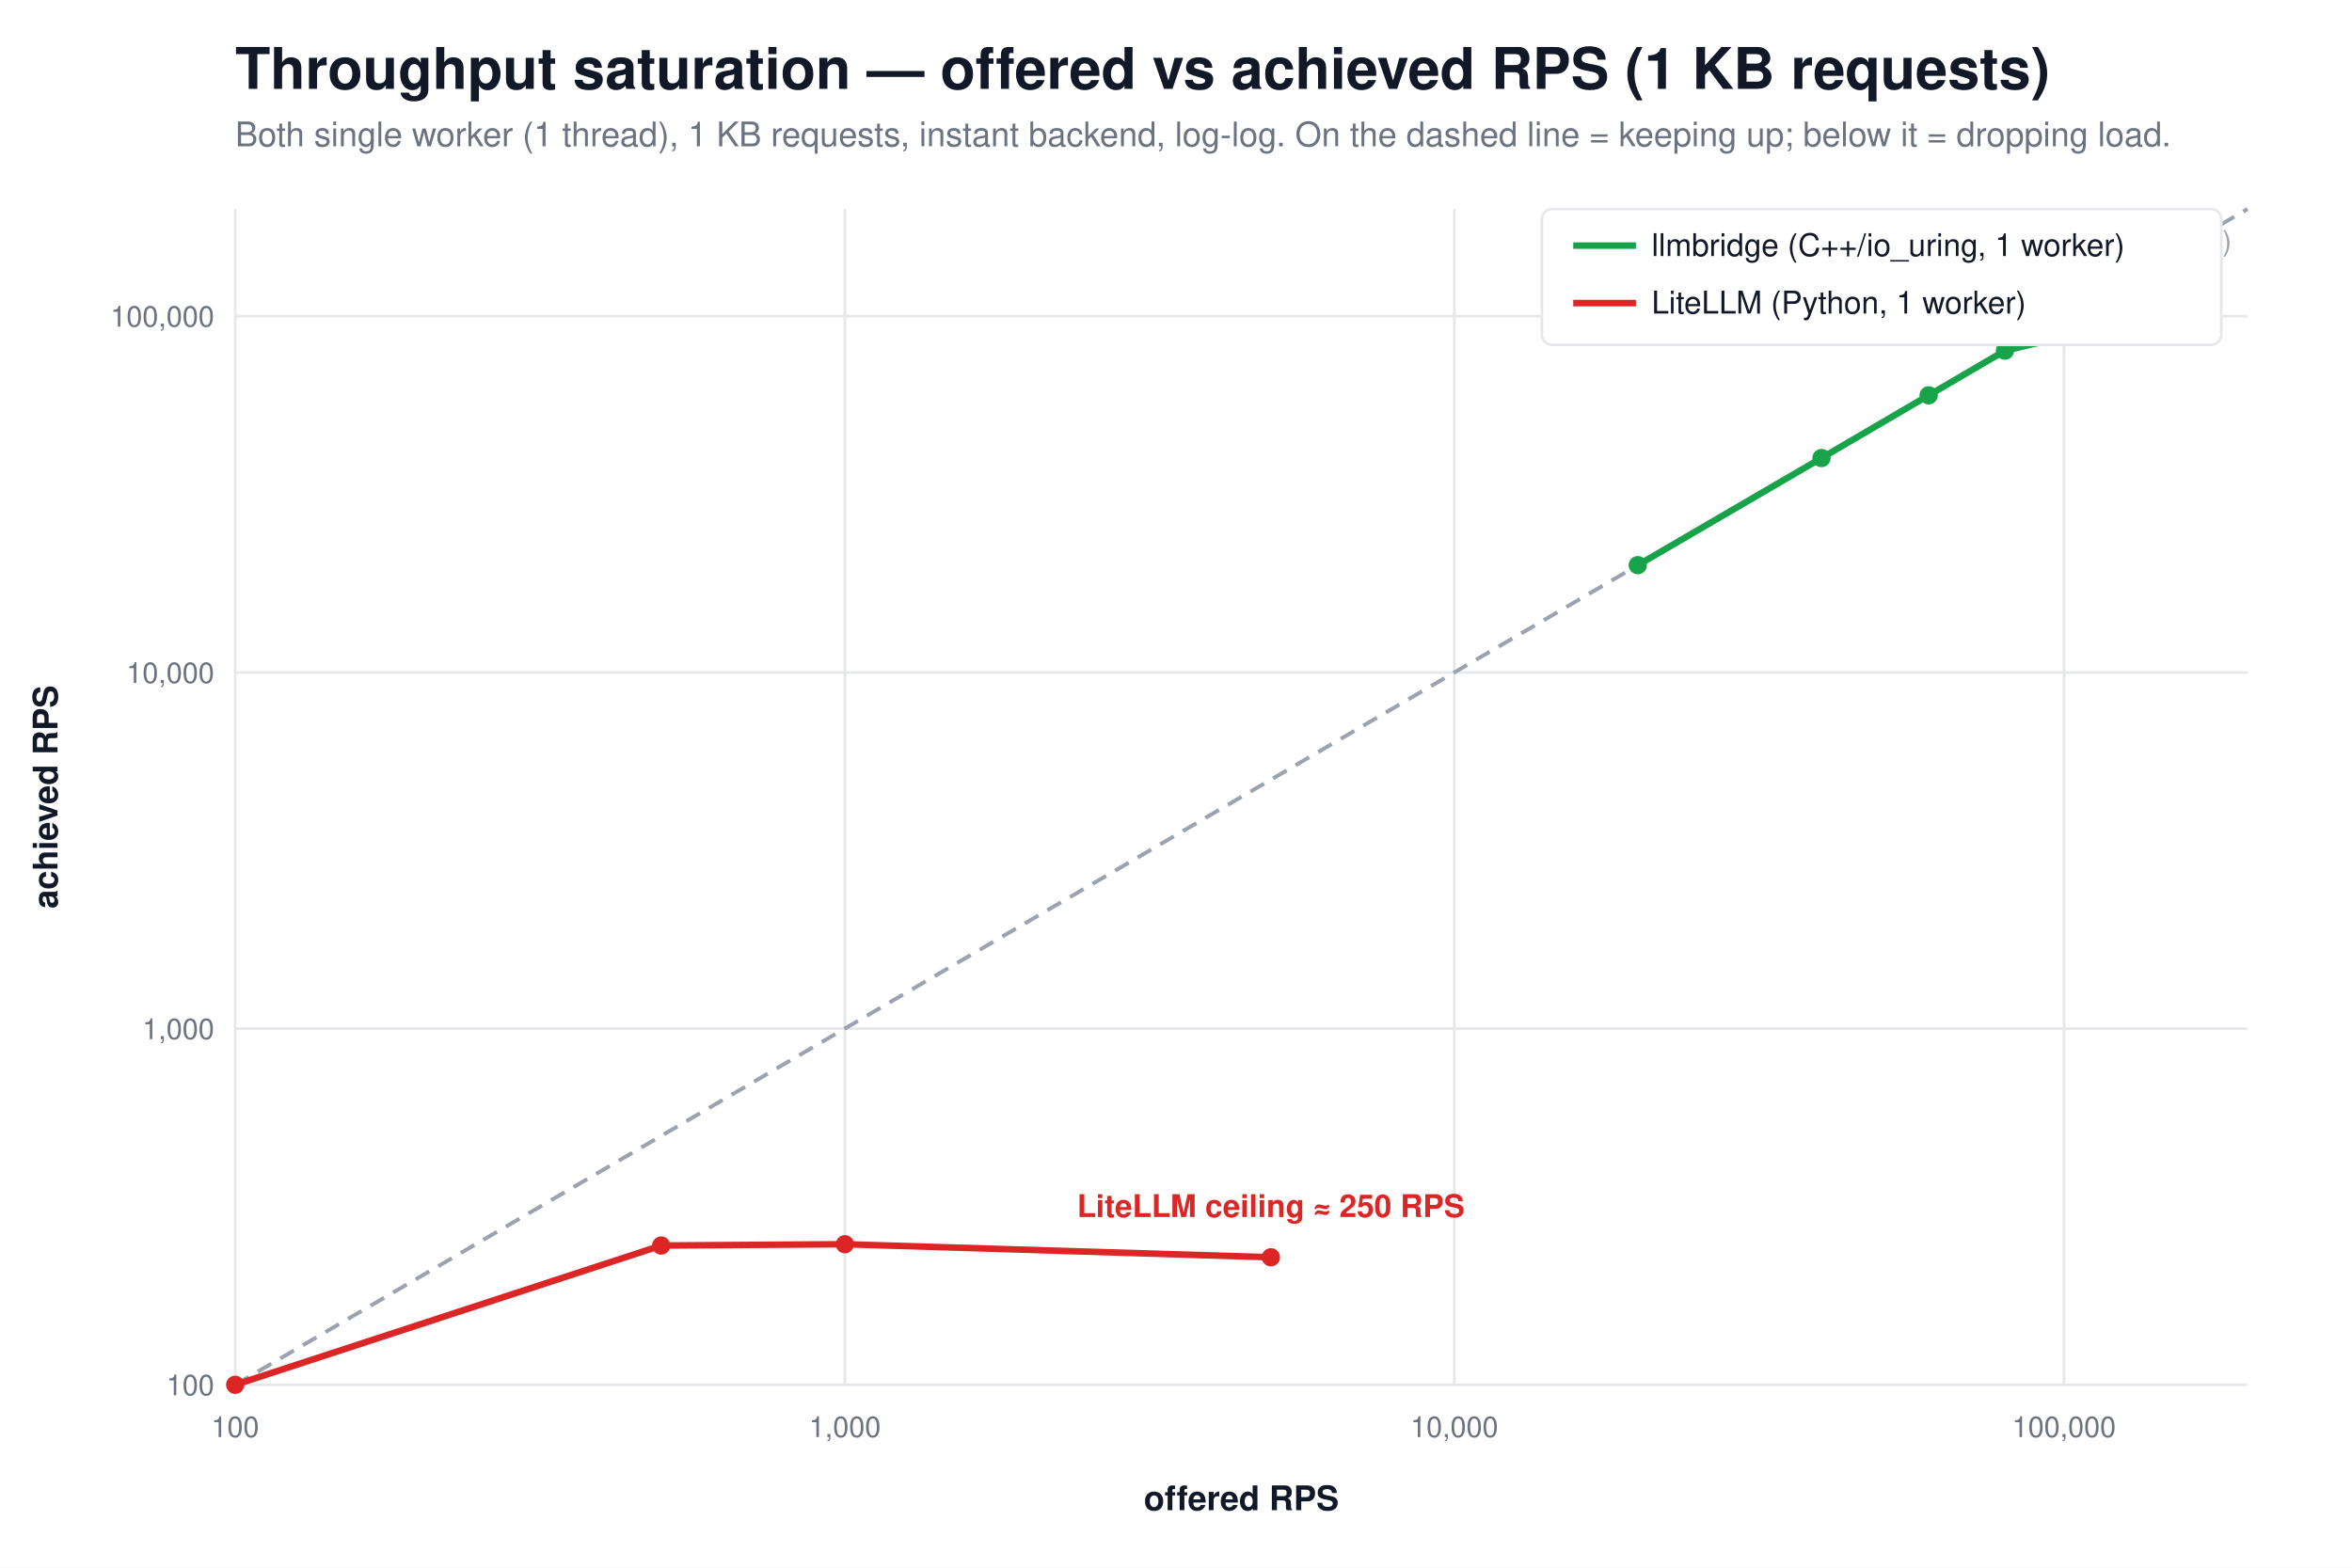
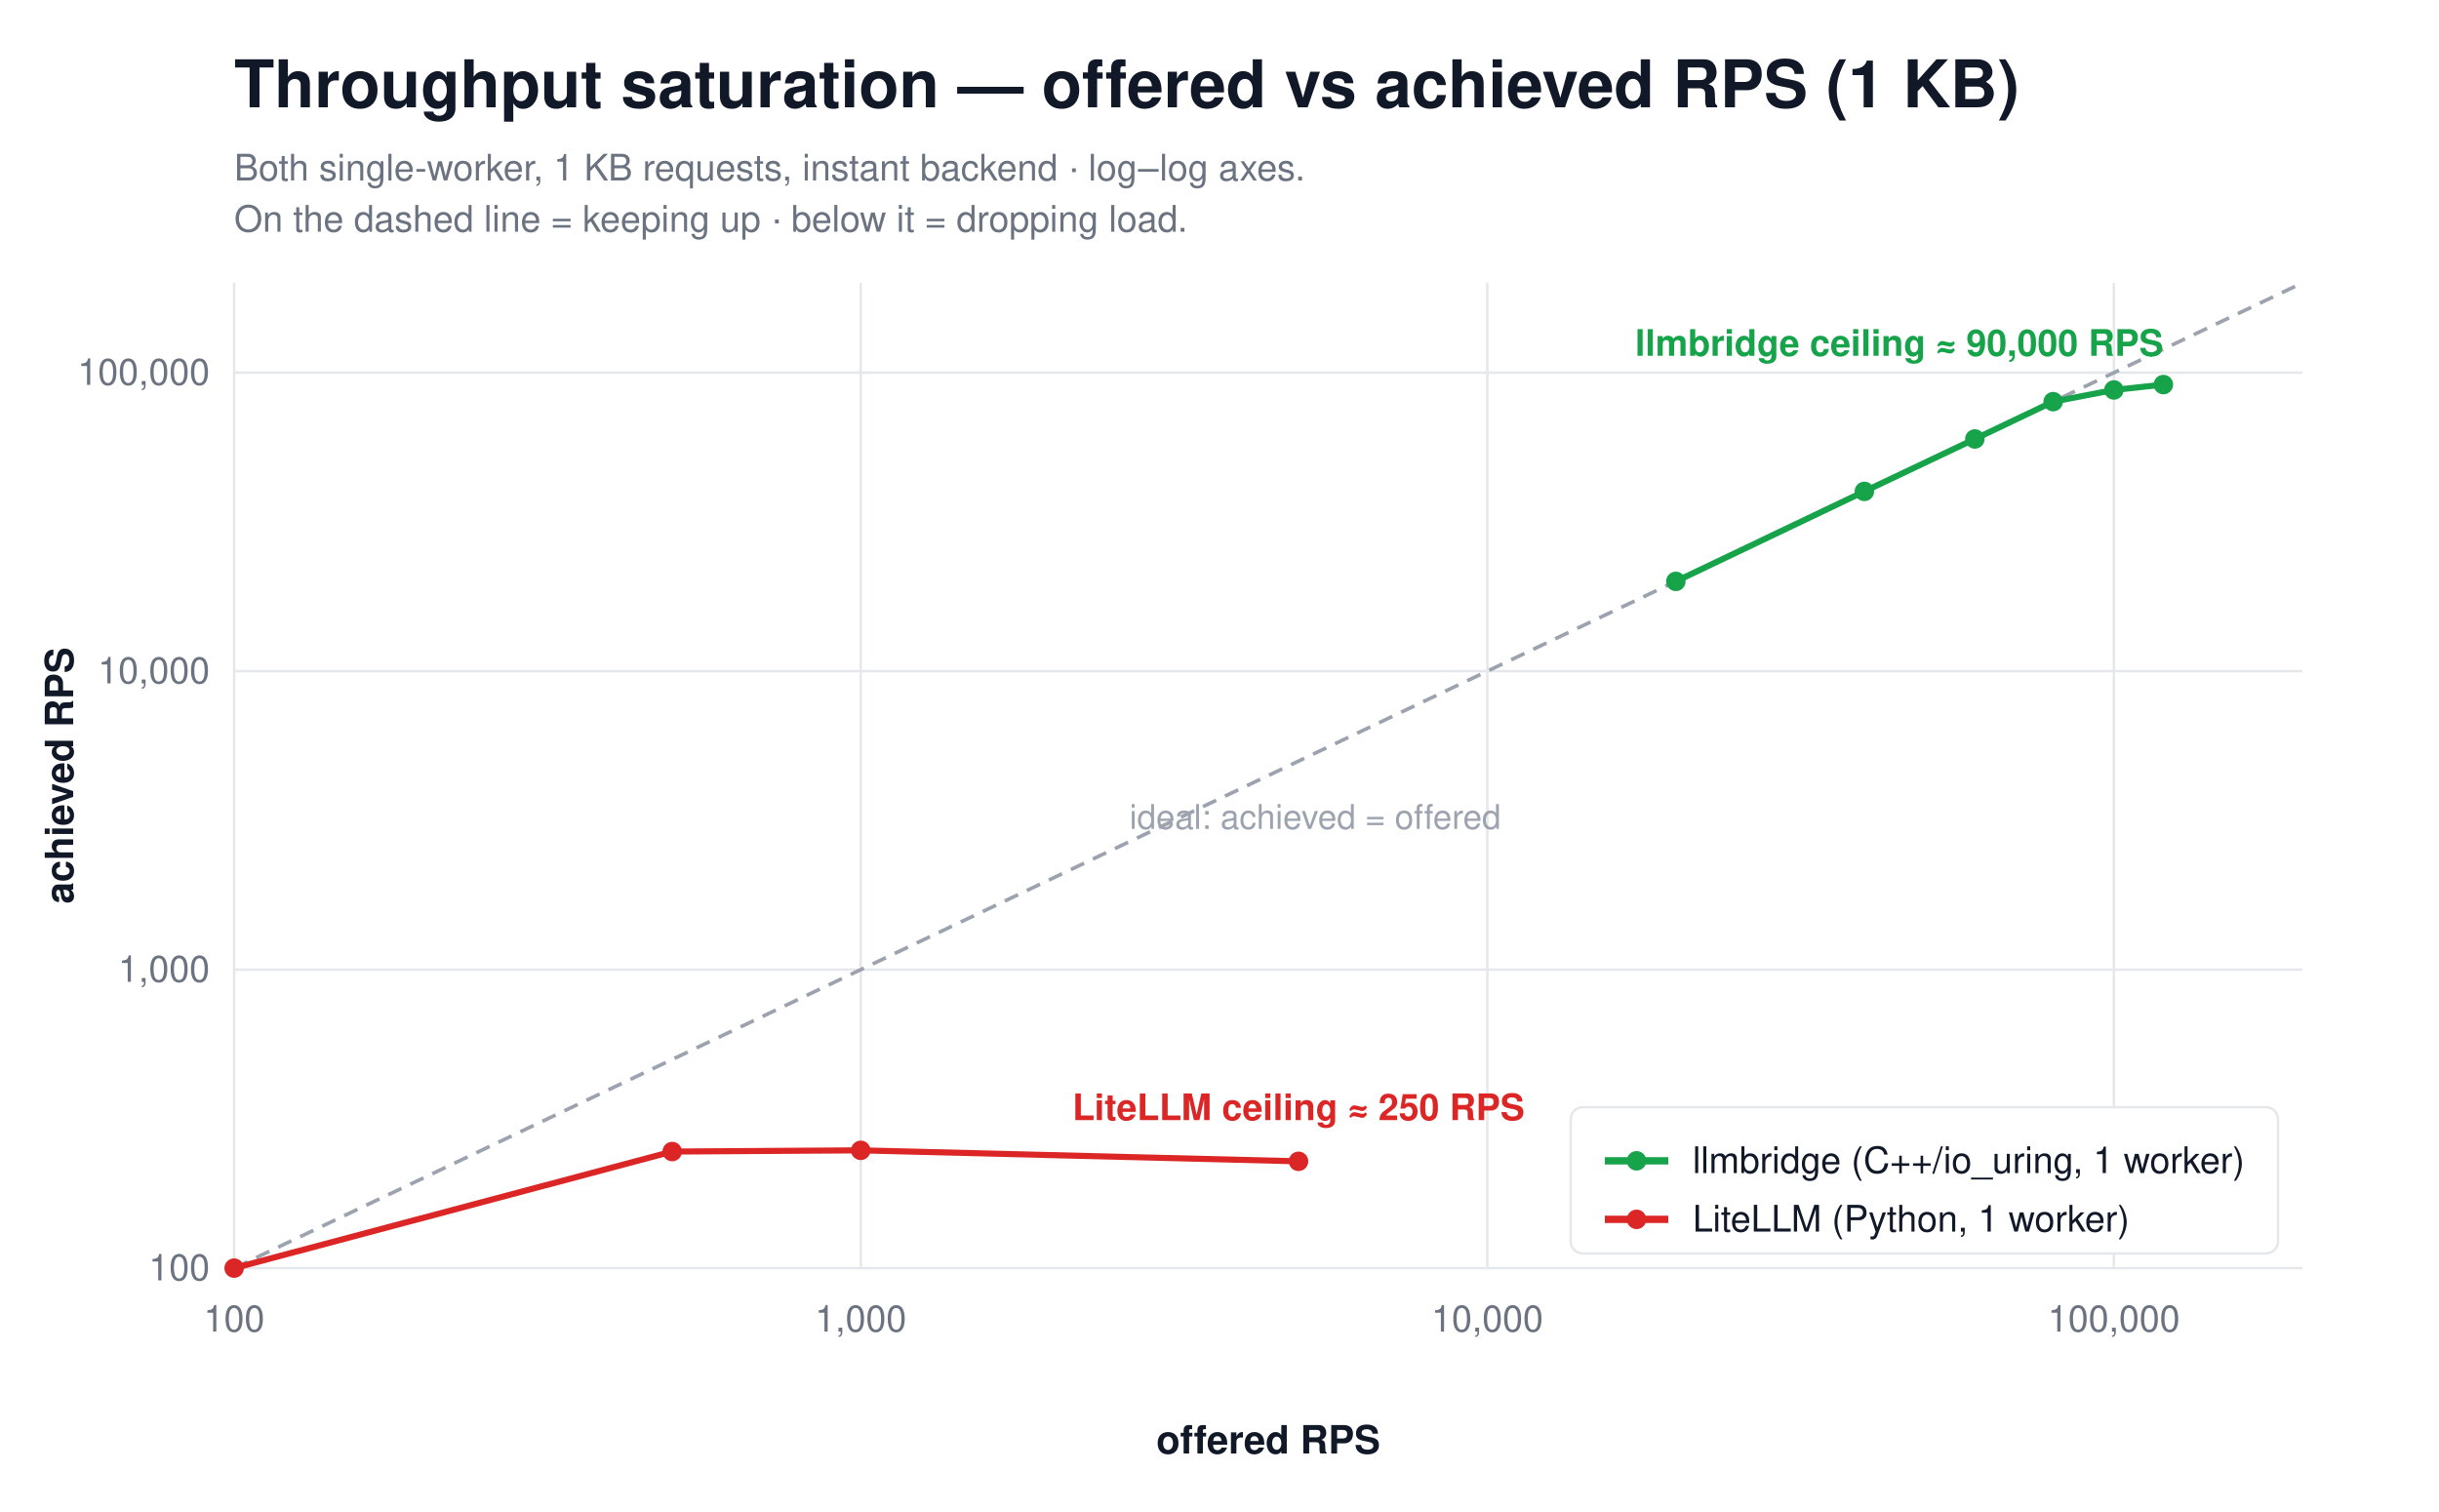
- <svg xmlns="http://www.w3.org/2000/svg" width="900" height="600" viewBox="0 0 900 600" font-family="-apple-system,Segoe UI,Helvetica,Arial,sans-serif">
-   <rect width="900" height="600" fill="white" />
-   <text x="90" y="34" font-size="22" font-weight="700" fill="#111827">Throughput saturation — offered vs achieved RPS (1 KB requests)</text>
-   <text x="90" y="56" font-size="13" fill="#6b7280">Both single worker (1 thread), 1 KB requests, instant backend, log-log. On the dashed line = keeping up; below it = dropping load.</text>
-   <line x1="90.0" y1="80" x2="90.0" y2="530" stroke="#e5e7eb" />
-   <line x1="90" y1="530.0" x2="860" y2="530.0" stroke="#e5e7eb" />
-   <text x="90.0" y="550.0" font-size="11" fill="#6b7280" text-anchor="middle">100</text>
-   <text x="82" y="534.0" font-size="11" fill="#6b7280" text-anchor="end">100</text>
-   <line x1="323.3" y1="80" x2="323.3" y2="530" stroke="#e5e7eb" />
-   <line x1="90" y1="393.7" x2="860" y2="393.7" stroke="#e5e7eb" />
-   <text x="323.3" y="550.0" font-size="11" fill="#6b7280" text-anchor="middle">1,000</text>
-   <text x="82" y="397.7" font-size="11" fill="#6b7280" text-anchor="end">1,000</text>
-   <line x1="556.5" y1="80" x2="556.5" y2="530" stroke="#e5e7eb" />
-   <line x1="90" y1="257.4" x2="860" y2="257.4" stroke="#e5e7eb" />
-   <text x="556.5" y="550.0" font-size="11" fill="#6b7280" text-anchor="middle">10,000</text>
-   <text x="82" y="261.4" font-size="11" fill="#6b7280" text-anchor="end">10,000</text>
-   <line x1="789.8" y1="80" x2="789.8" y2="530" stroke="#e5e7eb" />
-   <line x1="90" y1="121.0" x2="860" y2="121.0" stroke="#e5e7eb" />
-   <text x="789.8" y="550.0" font-size="11" fill="#6b7280" text-anchor="middle">100,000</text>
-   <text x="82" y="125.0" font-size="11" fill="#6b7280" text-anchor="end">100,000</text>
-   <text x="475.0" y="578" font-size="13" fill="#111827" text-anchor="middle" font-weight="600">offered RPS</text>
-   <text x="22" y="305.0" font-size="13" fill="#111827" text-anchor="middle" transform="rotate(-90 22 305.0)" font-weight="600">achieved RPS</text>
-   <line x1="90.0" y1="530.0" x2="860.0" y2="80.0" stroke="#9ca3af" stroke-width="1.5" stroke-dasharray="6 4" />
-   <text x="854.0" y="96.0" font-size="11" fill="#9ca3af" text-anchor="end">ideal (achieved = offered)</text>
-   <polyline points="626.7,216.3 697.0,175.3 738.0,151.3 767.2,134.2 789.8,128.9 808.3,126.4" fill="none" stroke="#16a34a" stroke-width="2.5" />
-   <circle cx="626.7" cy="216.3" r="3.5" fill="#16a34a" />
-   <circle cx="697.0" cy="175.3" r="3.5" fill="#16a34a" />
-   <circle cx="738.0" cy="151.3" r="3.5" fill="#16a34a" />
-   <circle cx="767.2" cy="134.2" r="3.5" fill="#16a34a" />
-   <circle cx="789.8" cy="128.9" r="3.5" fill="#16a34a" />
-   <circle cx="808.3" cy="126.4" r="3.5" fill="#16a34a" />
-   <polyline points="90.0,530.0 253.0,476.7 323.3,476.2 486.3,481.2" fill="none" stroke="#dc2626" stroke-width="2.5" />
-   <circle cx="90.0" cy="530.0" r="3.5" fill="#dc2626" />
-   <circle cx="253.0" cy="476.7" r="3.5" fill="#dc2626" />
-   <circle cx="323.3" cy="476.2" r="3.5" fill="#dc2626" />
-   <circle cx="486.3" cy="481.2" r="3.5" fill="#dc2626" />
-   <text x="808.3" y="116.6" font-size="12" fill="#16a34a" text-anchor="end" font-weight="700">llmbridge ceiling ≈ 90,000 RPS</text>
-   <text x="486.3" y="465.8" font-size="12" fill="#dc2626" text-anchor="middle" font-weight="700">LiteLLM ceiling ≈ 250 RPS</text>
-   <rect x="590" y="80" width="260" height="52" fill="white" stroke="#e5e7eb" rx="4" />
-   <line x1="602" y1="94" x2="626" y2="94" stroke="#16a34a" stroke-width="2.5" />
-   <text x="632" y="98" font-size="12" fill="#111827">llmbridge (C++/io_uring, 1 worker)</text>
-   <line x1="602" y1="116" x2="626" y2="116" stroke="#dc2626" stroke-width="2.5" />
-   <text x="632" y="120" font-size="12" fill="#111827">LiteLLM (Python, 1 worker)</text>
+ <svg xmlns="http://www.w3.org/2000/svg" width="1000" height="620" viewBox="0 0 1000 620" font-family="-apple-system,Segoe UI,Helvetica,Arial,sans-serif">
+   <rect width="1000" height="620" fill="white" />
+   <text x="96" y="44" font-size="27" font-weight="700" fill="#111827">Throughput saturation — offered vs achieved RPS (1 KB)</text>
+   <text x="96" y="74" font-size="15" fill="#6b7280">Both single-worker, 1 KB requests, instant backend · log–log axes.</text>
+   <text x="96" y="95" font-size="15" fill="#6b7280">On the dashed line = keeping up · below it = dropping load.</text>
+   <line x1="96.0" y1="116" x2="96.0" y2="520" stroke="#e5e7eb" />
+   <line x1="96" y1="520.0" x2="944" y2="520.0" stroke="#e5e7eb" />
+   <text x="96.0" y="546.0" font-size="15" fill="#6b7280" text-anchor="middle">100</text>
+   <text x="86" y="525.0" font-size="15" fill="#6b7280" text-anchor="end">100</text>
+   <line x1="352.9" y1="116" x2="352.9" y2="520" stroke="#e5e7eb" />
+   <line x1="96" y1="397.6" x2="944" y2="397.6" stroke="#e5e7eb" />
+   <text x="352.9" y="546.0" font-size="15" fill="#6b7280" text-anchor="middle">1,000</text>
+   <text x="86" y="402.6" font-size="15" fill="#6b7280" text-anchor="end">1,000</text>
+   <line x1="609.8" y1="116" x2="609.8" y2="520" stroke="#e5e7eb" />
+   <line x1="96" y1="275.2" x2="944" y2="275.2" stroke="#e5e7eb" />
+   <text x="609.8" y="546.0" font-size="15" fill="#6b7280" text-anchor="middle">10,000</text>
+   <text x="86" y="280.2" font-size="15" fill="#6b7280" text-anchor="end">10,000</text>
+   <line x1="866.7" y1="116" x2="866.7" y2="520" stroke="#e5e7eb" />
+   <line x1="96" y1="152.8" x2="944" y2="152.8" stroke="#e5e7eb" />
+   <text x="866.7" y="546.0" font-size="15" fill="#6b7280" text-anchor="middle">100,000</text>
+   <text x="86" y="157.8" font-size="15" fill="#6b7280" text-anchor="end">100,000</text>
+   <text x="520.0" y="596" font-size="16" fill="#111827" text-anchor="middle" font-weight="600">offered RPS</text>
+   <text x="30" y="318.0" font-size="16" fill="#111827" text-anchor="middle" transform="rotate(-90 30 318.0)" font-weight="600">achieved RPS</text>
+   <line x1="96.0" y1="520.0" x2="944.0" y2="116.0" stroke="#9ca3af" stroke-width="1.5" stroke-dasharray="6 4" />
+   <text x="463.1" y="339.9" font-size="14" fill="#9ca3af" text-anchor="start">ideal: achieved = offered</text>
+   <polyline points="687.1,238.4 764.4,201.5 809.7,180.0 841.8,164.7 866.7,159.9 887.0,157.7" fill="none" stroke="#16a34a" stroke-width="2.5" />
+   <circle cx="687.1" cy="238.4" r="4" fill="#16a34a" />
+   <circle cx="764.4" cy="201.5" r="4" fill="#16a34a" />
+   <circle cx="809.7" cy="180.0" r="4" fill="#16a34a" />
+   <circle cx="841.8" cy="164.7" r="4" fill="#16a34a" />
+   <circle cx="866.7" cy="159.9" r="4" fill="#16a34a" />
+   <circle cx="887.0" cy="157.7" r="4" fill="#16a34a" />
+   <polyline points="96.0,520.0 275.6,472.2 352.9,471.7 532.4,476.2" fill="none" stroke="#dc2626" stroke-width="2.5" />
+   <circle cx="96.0" cy="520.0" r="4" fill="#dc2626" />
+   <circle cx="275.6" cy="472.2" r="4" fill="#dc2626" />
+   <circle cx="352.9" cy="471.7" r="4" fill="#dc2626" />
+   <circle cx="532.4" cy="476.2" r="4" fill="#dc2626" />
+   <text x="887.0" y="145.9" font-size="15" fill="#16a34a" text-anchor="end" font-weight="700">llmbridge ceiling ≈ 90,000 RPS</text>
+   <text x="532.4" y="459.3" font-size="15" fill="#dc2626" text-anchor="middle" font-weight="700">LiteLLM ceiling ≈ 250 RPS</text>
+   <rect x="644" y="454" width="290" height="60" fill="white" stroke="#e5e7eb" rx="5" />
+   <line x1="658" y1="476" x2="684" y2="476" stroke="#16a34a" stroke-width="3" />
+   <circle cx="671" cy="476" r="4" fill="#16a34a" />
+   <text x="694" y="481" font-size="15" fill="#111827">llmbridge (C++/io_uring, 1 worker)</text>
+   <line x1="658" y1="500" x2="684" y2="500" stroke="#dc2626" stroke-width="3" />
+   <circle cx="671" cy="500" r="4" fill="#dc2626" />
+   <text x="694" y="505" font-size="15" fill="#111827">LiteLLM (Python, 1 worker)</text>
</svg>
